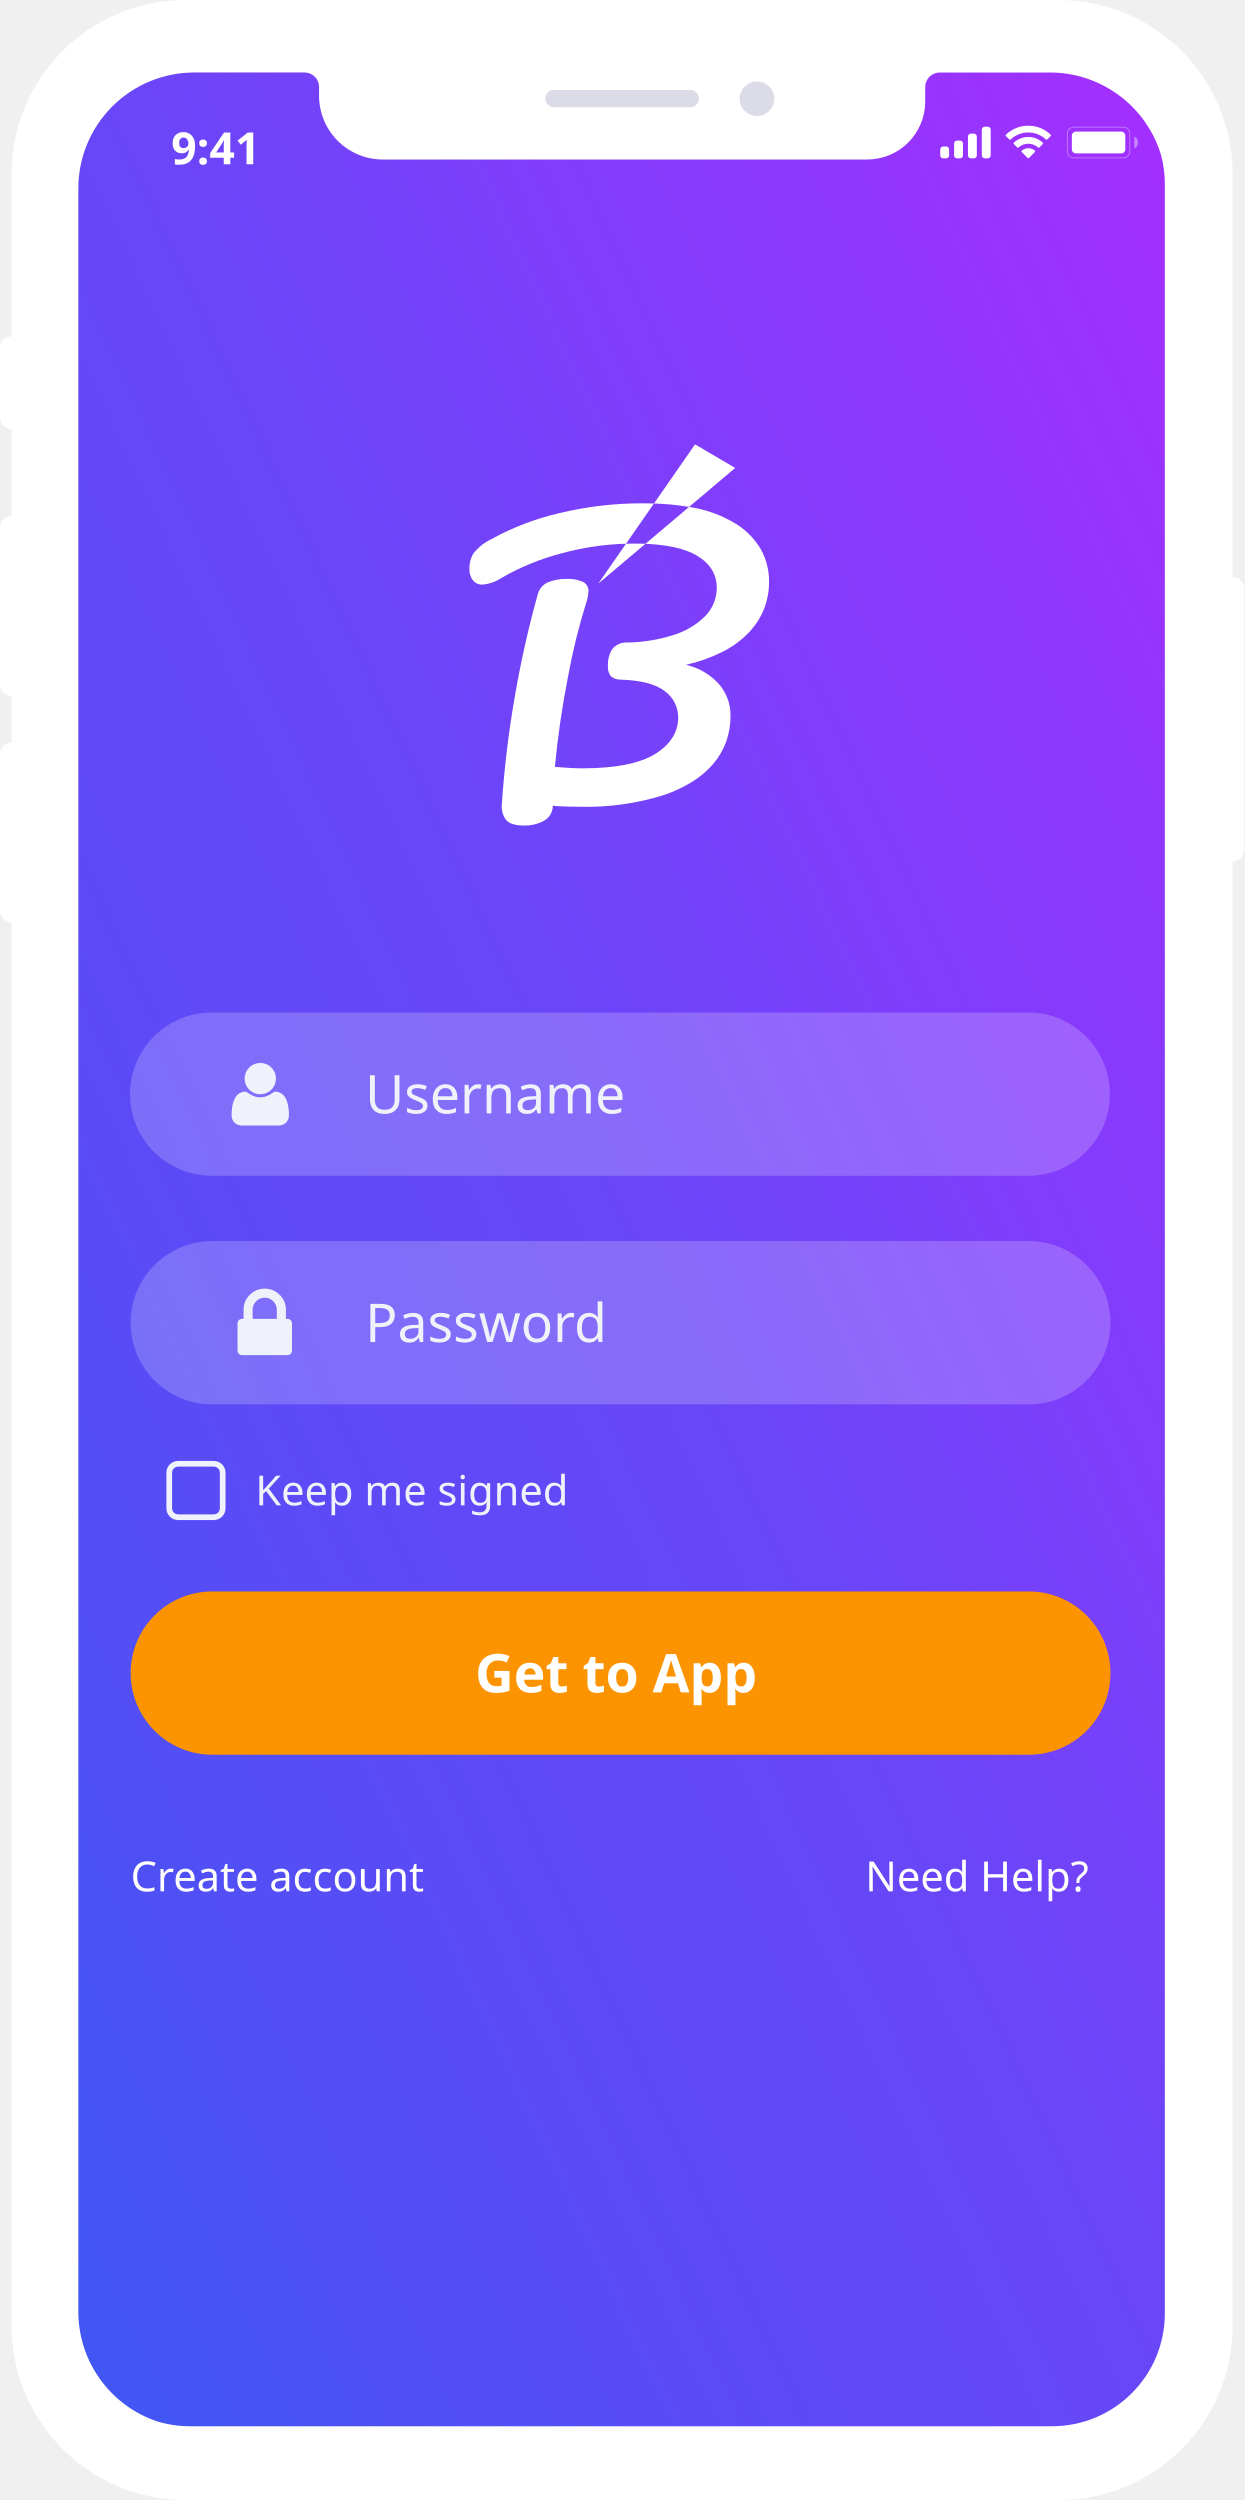
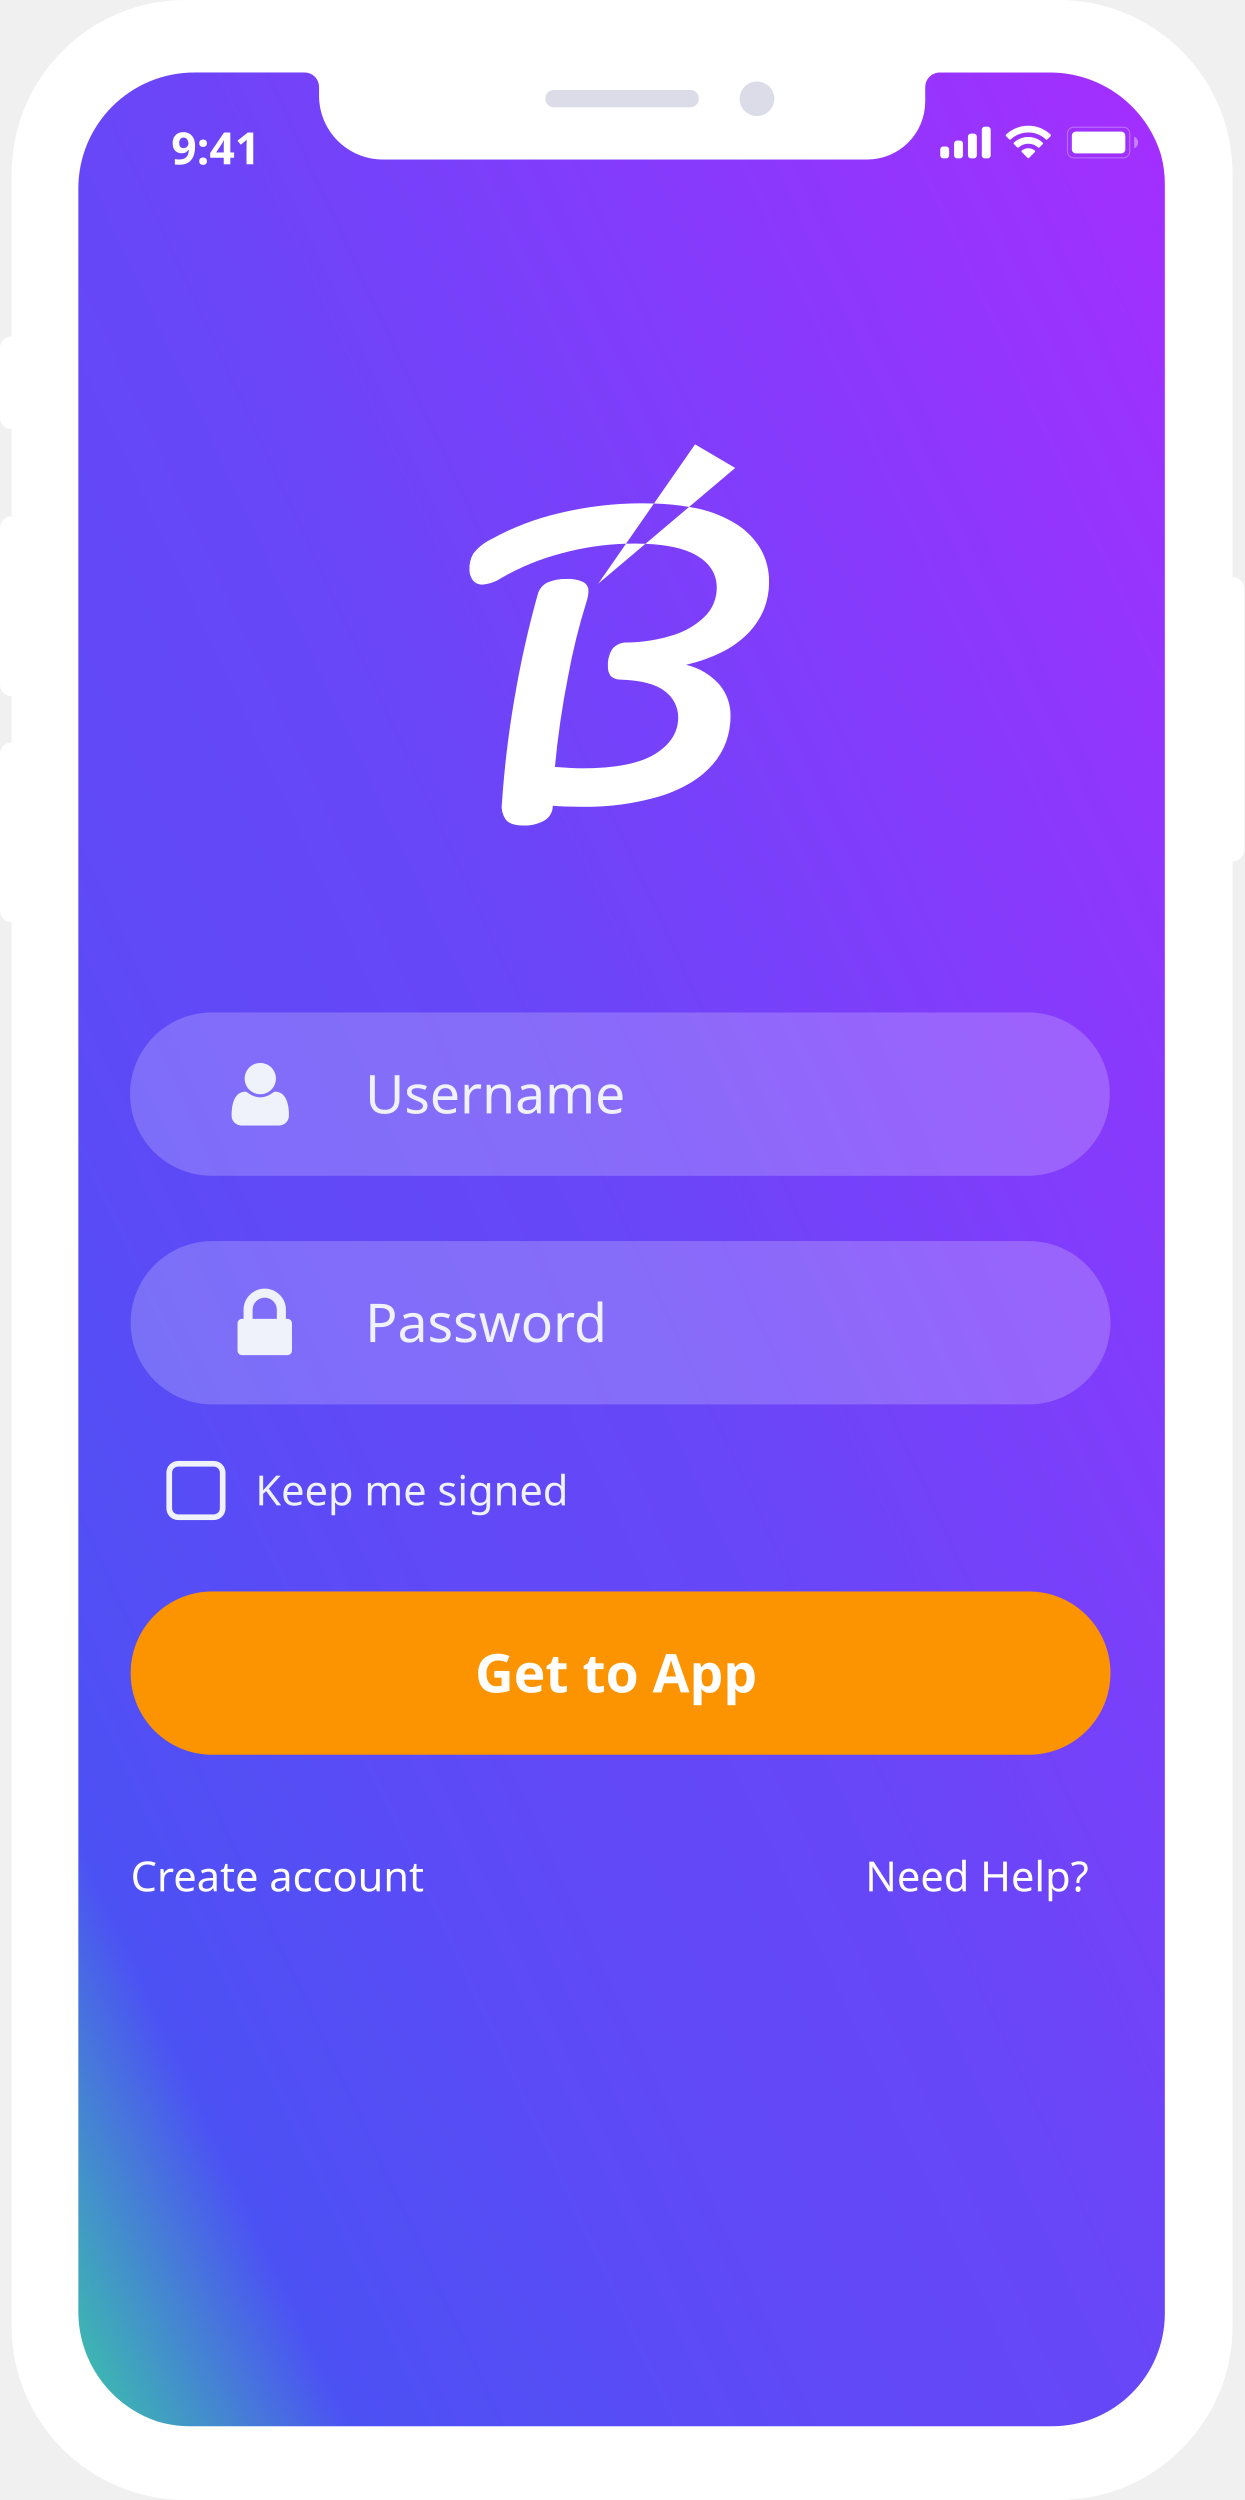
<svg xmlns="http://www.w3.org/2000/svg" width="252" height="506.349" viewBox="0 0 252 506.349">
  <defs>
    <linearGradient id="linear-gradient" x1="1.003" y1="-0.001" x2="-0.015" y2="1.014" gradientUnits="objectBoundingBox">
      <stop offset="0" stop-color="#a52eff" />
      <stop offset="0.498" stop-color="#6747f8" />
      <stop offset="0.647" stop-color="#6049f7" />
      <stop offset="0.863" stop-color="#4c51f4" />
-       <stop offset="1" stop-color="#3d58f3" />
+       <stop offset="1" stop-color="#39D39F" />
    </linearGradient>
  </defs>
  <g id="Group_434" data-name="Group 434" transform="translate(-856 -193.407)">
    <g id="black-mockup">
      <g id="phone">
        <path id="body" d="M893.594,699.756a35.244,35.244,0,0,1-35.244-35.244V380.2a2.35,2.35,0,0,1-2.35-2.349h0v-31.72a2.349,2.349,0,0,1,2.35-2.349v-9.4a2.35,2.35,0,0,1-2.35-2.349v-31.72a2.349,2.349,0,0,1,2.349-2.35h0v-17.62A2.35,2.35,0,0,1,856,278V263.9a2.349,2.349,0,0,1,2.349-2.35h0v-32.9a35.245,35.245,0,0,1,35.244-35.245h176.812a35.244,35.244,0,0,1,35.244,35.244V310.3a2.35,2.35,0,0,1,2.35,2.349h0v52.866a2.35,2.35,0,0,1-2.35,2.35h0V664.511a35.243,35.243,0,0,1-35.243,35.245H893.594Z" fill="#fff" />
        <path id="camera" d="M1005.79,213.379a3.525,3.525,0,0,1,7.049,0h0a3.525,3.525,0,0,1-3.525,3.524h0a3.524,3.524,0,0,1-3.524-3.524ZM968.2,215.141a1.763,1.763,0,0,1-1.763-1.762h0a1.763,1.763,0,0,1,1.763-1.762H995.8a1.762,1.762,0,0,1,0,3.524Z" fill="#dcdce9" />
      </g>
    </g>
    <g id="Group_433" data-name="Group 433">
      <path id="Intersection_4" data-name="Intersection 4" d="M894.487,684.82a22.859,22.859,0,0,1-6.8-1.03q-.744-.258-1.473-.566a23.471,23.471,0,0,1-14.349-21.649V231.589a23.477,23.477,0,0,1,23.5-23.5h22.322a2.935,2.935,0,0,1,2.936,2.887v1.815a12.912,12.912,0,0,0,12.924,12.923h98.1a11.737,11.737,0,0,0,11.744-11.747v-2.936a2.943,2.943,0,0,1,2.935-2.938h22.327a23.51,23.51,0,0,1,22.542,16.845,22.909,22.909,0,0,1,.731,5.751V661.968a22.852,22.852,0,0,1-22.852,22.852Z" fill="url(#linear-gradient)" />
      <g id="Group_429" data-name="Group 429">
        <g id="Rectangle_69" data-name="Rectangle 69">
          <path id="Path_1" data-name="Path 1" d="M899.3,501.279h-7.216A2.381,2.381,0,0,1,889.7,498.9v-7.217a2.381,2.381,0,0,1,2.378-2.378H899.3a2.38,2.38,0,0,1,2.378,2.378V498.9A2.38,2.38,0,0,1,899.3,501.279Zm-7.216-10.825a1.232,1.232,0,0,0-1.23,1.23V498.9a1.231,1.231,0,0,0,1.23,1.229H899.3a1.231,1.231,0,0,0,1.23-1.229v-7.217a1.232,1.232,0,0,0-1.23-1.23Z" fill="#eff2fb" />
        </g>
        <g id="Keep_me_signed" data-name="Keep me signed" style="isolation: isolate">
          <text id="Keep_me_signed-2" data-name="Keep me signed" transform="translate(907.718 498.299)" fill="#eff2fb" font-size="8.419" font-family="Montserrat-Regular, Montserrat" style="isolation: isolate">
            <tspan x="0" y="0">Keep me signed</tspan>
          </text>
        </g>
      </g>
      <g id="Group_430" data-name="Group 430">
        <g id="Group_1" data-name="Group 1">
          <path id="Rectangle_70-3" data-name="Rectangle 70-3" d="M899,515.739h165.375a16.537,16.537,0,0,1,16.537,16.537h0a16.537,16.537,0,0,1-16.537,16.538H899a16.538,16.538,0,0,1-16.538-16.538h0A16.537,16.537,0,0,1,899,515.739Z" fill="#fb9400" />
        </g>
        <g id="Get_to_App" data-name="Get to App" style="isolation: isolate">
          <text id="Get_to_App-2" data-name="Get to App" transform="translate(952.219 536.185)" fill="#fff" font-size="10.825" font-family="Montserrat-SemiBold, Montserrat" font-weight="600" style="isolation: isolate">
            <tspan x="0" y="0">Get to App</tspan>
          </text>
        </g>
      </g>
      <g id="Create_account" data-name="Create account" style="isolation: isolate">
        <text id="Create_account-2" data-name="Create account" transform="translate(882.46 576.477)" fill="#fff" font-size="8.419" font-family="Montserrat-Medium, Montserrat" font-weight="500" style="isolation: isolate">
          <tspan x="0" y="0">Create account</tspan>
        </text>
      </g>
      <g id="Need_Help_" data-name="Need Help " style="isolation: isolate">
        <text id="Need_Help_2" data-name="Need Help?" transform="translate(1031.255 576.477)" fill="#fff" font-size="8.419" font-family="Montserrat-Medium, Montserrat" font-weight="500" style="isolation: isolate">
          <tspan x="0" y="0">Need Help?</tspan>
        </text>
      </g>
      <g id="Status_Bar" data-name="Status Bar">
        <g id="Battery">
          <g id="Border" opacity="0.35">
            <rect id="Rectangle_1" data-name="Rectangle 1" width="13.23" height="6.815" rx="1.604" transform="translate(1071.89 218.865)" fill="none" />
            <rect id="Rectangle_2" data-name="Rectangle 2" width="12.629" height="6.214" rx="1.303" transform="translate(1072.191 219.166)" fill="none" stroke="#fff" stroke-miterlimit="10" stroke-width="0.191" />
          </g>
          <path id="Cap" d="M1085.721,221.07v2.406a1.305,1.305,0,0,0,0-2.406" fill="#fff" opacity="0.4" style="isolation: isolate" />
          <rect id="Capacity" width="10.825" height="4.41" rx="0.802" transform="translate(1073.093 220.068)" fill="#fff" />
        </g>
        <path id="Wifi" d="M1064.271,225.458a.185.185,0,0,1-.133-.056l-1.2-1.212a.187.187,0,0,1,0-.266l.009-.008a2.056,2.056,0,0,1,2.657,0,.185.185,0,0,1,.06.136.187.187,0,0,1-.056.138l-1.2,1.212A.185.185,0,0,1,1064.271,225.458Zm2.11-2.127a.189.189,0,0,1-.129-.052,2.947,2.947,0,0,0-3.96,0,.186.186,0,0,1-.261,0l-.694-.7a.194.194,0,0,1,0-.274l0,0a4.3,4.3,0,0,1,5.865,0,.2.2,0,0,1,.06.138.194.194,0,0,1-.057.138l-.693.7A.184.184,0,0,1,1066.381,223.331Zm1.6-1.615a.18.18,0,0,1-.128-.052,5.2,5.2,0,0,0-7.161,0,.18.18,0,0,1-.128.052.189.189,0,0,1-.133-.055l-.692-.7a.193.193,0,0,1,0-.274h0a6.554,6.554,0,0,1,9.069,0,.2.2,0,0,1,.06.137.194.194,0,0,1-.057.138l-.7.7A.181.181,0,0,1,1067.977,221.716Z" fill="#fff" />
        <path id="Cellular_Connection" data-name="Cellular Connection" d="M1056.054,225.48h-.6a.6.6,0,0,1-.6-.6v-5.212a.6.6,0,0,1,.6-.6h.6a.6.6,0,0,1,.6.6v5.212A.6.6,0,0,1,1056.054,225.48Zm-2.806,0h-.6a.6.6,0,0,1-.6-.6v-3.808a.6.6,0,0,1,.6-.6h.6a.6.6,0,0,1,.6.6v3.808a.6.6,0,0,1-.6.6Zm-2.807,0h-.6a.6.6,0,0,1-.6-.6v-2.4a.6.6,0,0,1,.6-.6h.6a.6.6,0,0,1,.6.6v2.4a.6.6,0,0,1-.6.6Zm-2.806,0h-.6a.6.6,0,0,1-.6-.6v-1.2a.6.6,0,0,1,.6-.6h.6a.6.6,0,0,1,.6.6v1.2A.6.6,0,0,1,1047.635,225.48Z" fill="#fff" />
        <g id="Time_Style" data-name="Time Style">
          <g id="_Time" data-name=" Time" style="isolation: isolate">
            <text id="_9:41" data-name="9:41" transform="translate(890.683 226.681)" fill="#fff" font-size="9.02" font-family="SegoeUI-Semibold, Segoe UI" font-weight="600" style="isolation: isolate">
              <tspan x="0" y="0">9:41</tspan>
            </text>
          </g>
        </g>
      </g>
      <g id="Group_431" data-name="Group 431">
        <path id="Path_210" data-name="Path 210" d="M899,444.778h165.375a16.537,16.537,0,0,1,0,33.075H899a16.537,16.537,0,1,1,0-33.075Z" fill="#fff" opacity="0.2" style="isolation: isolate" />
        <g id="Password" style="isolation: isolate">
          <text id="Password-2" data-name="Password" transform="translate(929.968 465.225)" fill="#eff2fb" font-size="10.825" font-family="Montserrat-Regular, Montserrat" style="isolation: isolate">
            <tspan x="0" y="0">Password</tspan>
          </text>
        </g>
        <path id="Path_28" data-name="Path 28" d="M914.866,460.793a.886.886,0,0,0-.651-.269h-.306v-1.837a4.122,4.122,0,0,0-1.263-3.024,4.252,4.252,0,0,0-6.012-.036l-.036.036a4.121,4.121,0,0,0-1.263,3.024v1.838h-.306a.914.914,0,0,0-.919.91v5.521a.914.914,0,0,0,.91.919h9.2a.915.915,0,0,0,.919-.911v-5.521A.887.887,0,0,0,914.866,460.793Zm-2.8-.269h-4.9v-1.837a2.363,2.363,0,0,1,.718-1.732,2.45,2.45,0,0,1,3.464,0h0a2.364,2.364,0,0,1,.718,1.732Z" fill="#eff2fb" />
      </g>
      <g id="Group_432" data-name="Group 432">
        <path id="Path_209" data-name="Path 209" d="M899,398.473h165.375a16.538,16.538,0,0,1,0,33.075H899a16.538,16.538,0,1,1,0-33.075Z" fill="#fff" opacity="0.2" style="isolation: isolate" />
        <g id="Username" style="isolation: isolate">
          <text id="Username-2" data-name="Username" transform="translate(929.968 418.918)" fill="#eff2fb" font-size="10.825" font-family="Montserrat-Regular, Montserrat" style="isolation: isolate">
            <tspan x="0" y="0">Username</tspan>
          </text>
        </g>
        <g id="user-shape">
          <g id="Group_96" data-name="Group 96">
            <path id="Path_29" data-name="Path 29" d="M908.719,415.037a3.171,3.171,0,0,0,2.243-5.413,3.171,3.171,0,0,0-4.483,0h0a3.171,3.171,0,0,0,2.241,5.413Z" fill="#eff2fb" />
            <path id="Path_30" data-name="Path 30" d="M914.5,418.386a8.526,8.526,0,0,0-.116-.9,6.84,6.84,0,0,0-.219-.9,4.316,4.316,0,0,0-.354-.806,2.894,2.894,0,0,0-.513-.667,2.147,2.147,0,0,0-.706-.442,2.472,2.472,0,0,0-.92-.165,1,1,0,0,0-.347.18q-.273.182-.616.4a3.883,3.883,0,0,1-.891.4,3.508,3.508,0,0,1-2.205,0,3.891,3.891,0,0,1-.892-.4q-.342-.219-.615-.4a1.018,1.018,0,0,0-.347-.18,2.477,2.477,0,0,0-.921.165,2.158,2.158,0,0,0-.706.442,2.946,2.946,0,0,0-.512.668,4.313,4.313,0,0,0-.354.806,6.88,6.88,0,0,0-.219.9,8.249,8.249,0,0,0-.116.9q-.028.417-.029.854a2.06,2.06,0,0,0,.6,1.564,2.228,2.228,0,0,0,1.6.574h7.216a2.227,2.227,0,0,0,1.6-.574,2.061,2.061,0,0,0,.6-1.564C914.531,418.949,914.523,418.663,914.5,418.386Z" fill="#eff2fb" />
          </g>
        </g>
      </g>
      <path id="Path_160" data-name="Path 160" d="M-2861.052,77.2c-1.709,0-2.9-.385-3.542-1.145a4.635,4.635,0,0,1-.823-3.363,205.552,205.552,0,0,1,2.505-21,208.2,208.2,0,0,1,4.722-21.217,3.735,3.735,0,0,1,2-2.5,9.26,9.26,0,0,1,3.935-.715,6.945,6.945,0,0,1,3.274.608,1.974,1.974,0,0,1,1.091,1.825,7.392,7.392,0,0,1-.429,2.29,126.823,126.823,0,0,0-3.721,15.135,182.323,182.323,0,0,0-2.648,18.211c2.274.19,4.152.287,5.582.287,6.647,0,11.595-.975,14.705-2.9s4.687-4.415,4.687-7.406a6.57,6.57,0,0,0-2.683-5.3c-1.781-1.425-4.8-2.219-8.98-2.362a2.8,2.8,0,0,1-2-.715,3.1,3.1,0,0,1-.572-2.075,5.986,5.986,0,0,1,.859-3.364,3.672,3.672,0,0,1,3.148-1.359,32.264,32.264,0,0,0,9.2-1.5,15.562,15.562,0,0,0,6.476-3.828,8.107,8.107,0,0,0,2.361-5.76c0-2.754-1.373-4.957-4.079-6.548-2.349-1.38-5.835-2.172-10.363-2.355l8.84-7.469a24.894,24.894,0,0,1,9.824,3.634,15.046,15.046,0,0,1,4.777,5.063,13.186,13.186,0,0,1,1.592,6.458,14.865,14.865,0,0,1-1.073,5.662,15.134,15.134,0,0,1-3.22,4.821,19.81,19.81,0,0,1-5.277,3.784,32.644,32.644,0,0,1-7.246,2.549,12.932,12.932,0,0,1,6.727,3.971,9.666,9.666,0,0,1,2.289,6.333,15.484,15.484,0,0,1-.885,5.277,14.62,14.62,0,0,1-2.656,4.526,18.493,18.493,0,0,1-4.356,3.676A28.3,28.3,0,0,1-2833,71.153a52.631,52.631,0,0,1-16.386,2.254c-2.377,0-4.3-.072-5.725-.214a3.461,3.461,0,0,1-1.717,3.005A8.056,8.056,0,0,1-2861.052,77.2Zm-8.3-48.8a2.331,2.331,0,0,1-1.968-.895,3.635,3.635,0,0,1-.68-2.254,6.032,6.032,0,0,1,.751-3.077,10.079,10.079,0,0,1,3.614-2.933,53.486,53.486,0,0,1,14.1-5.367,71.219,71.219,0,0,1,16.53-1.932c.81,0,1.611.013,2.382.039L-2826.3,0l8.128,4.781-9.337,7.889a51.917,51.917,0,0,0-7.115-.692l-5.66,8.145c.59-.018,1.188-.027,1.775-.027.742,0,1.468.014,2.159.042l-9.55,8.069h0l5.617-8.083a55.548,55.548,0,0,0-13.037,1.941,49,49,0,0,0-12.165,4.973A8.053,8.053,0,0,1-2869.352,28.4Z" transform="translate(3823.076 283.407)" fill="#fff" />
    </g>
  </g>
</svg>
